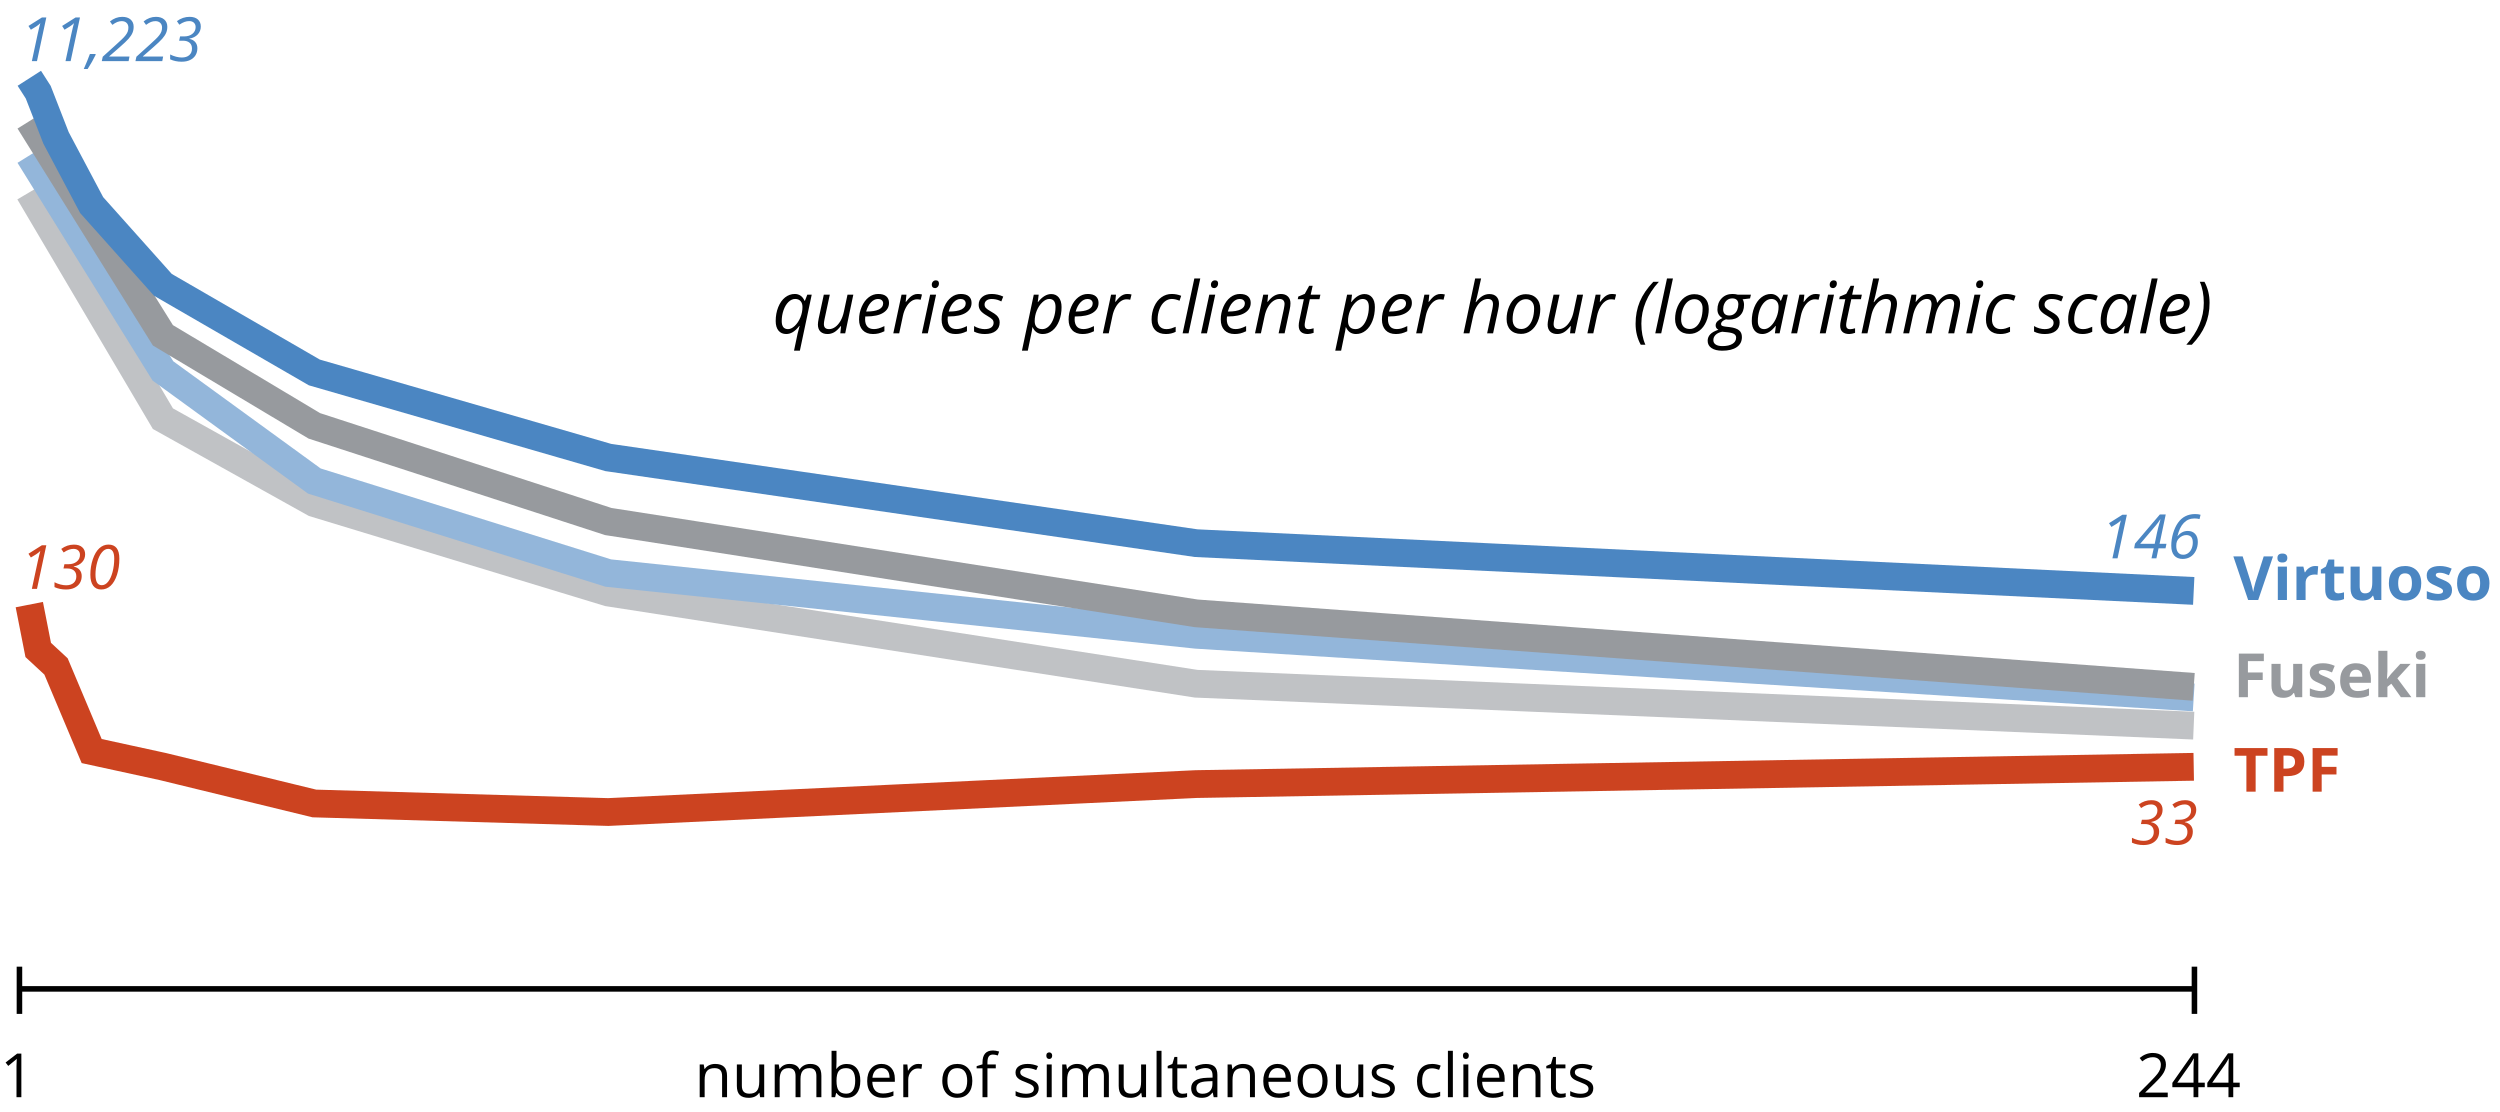
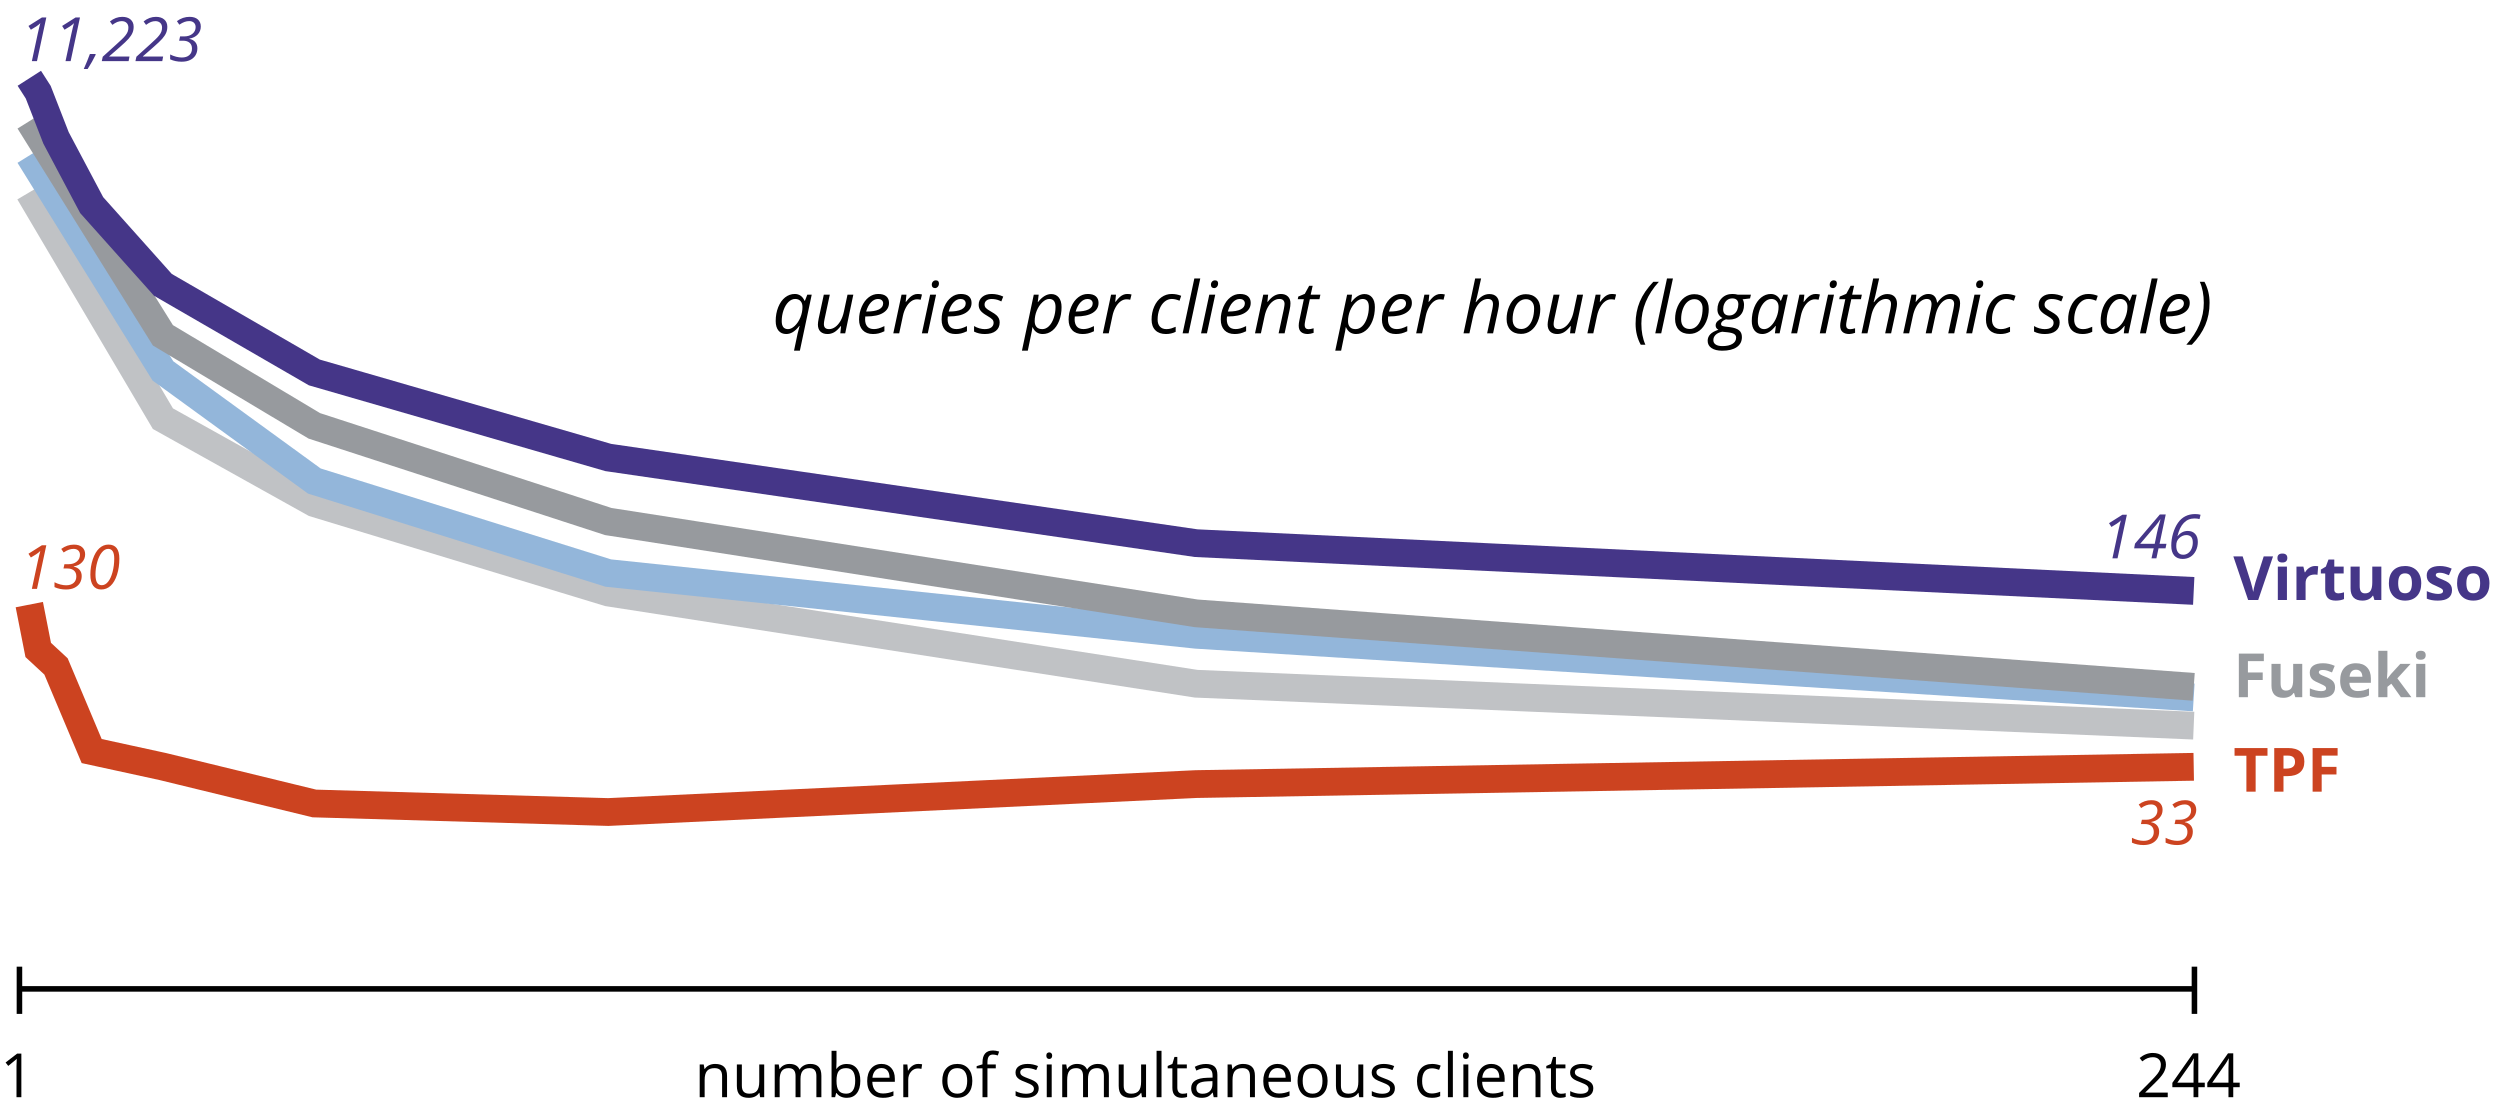
<svg xmlns="http://www.w3.org/2000/svg" version="1.1" width="900" height="400">
  <style>
@font-face{
 font-family: 'Open Sans';
 src: url(../../_shared/fonts/OpenSans.woff) format('woff')
}
@font-face{
 font-style: italic;
 font-family: 'Open Sans';
 src: url(../../_shared/fonts/OpenSans.Italic.woff) format('woff')
}
@font-face{
 font-weight: 700;
 font-family: 'Open Sans';
 src: url(../../_shared/fonts/OpenSans.Bold.woff) format('woff')
}

polyline {
  fill: none;
  stroke-width: 10px;
}
line {
  fill: none;
  stroke: black;
  stroke-width: 2px;
}

text   { font: 22px 'Open Sans'; }
.label { font-weight: bold; }
.title { font-size: 26px; }
#values text { font-style: italic; }
</style>
  <polyline stroke="#C0C2C5" points="10.55,69.24 10.55,69.24 58.65,150.73 113.16,181.12 218.97,213.3 430.61,246.14 789.74,261.23" />
  <polyline stroke="#93B6DA" points="10.55,55.98 58.65,133.53 113.16,173.17 218.97,206.3 430.61,228.52 789.74,251.08" />
  <polyline stroke="#979A9E" points="10.55,43.63 58.65,120.72 113.16,153.31 218.97,187.75 430.61,220.8 789.74,247.27" />
-   <polyline stroke="#4B86C2" points="10.55,28.18 13.76,33.19 20.17,49.64 33,73.84 58.65,102.55 113.16,134.08 218.97,164.7 430.61,195.54 789.74,212.73" />
+   <polyline stroke="#453688" points="10.55,28.18 13.76,33.19 20.17,49.64 33,73.84 58.65,102.55 113.16,134.08 218.97,164.7 430.61,195.54 789.74,212.73" />
  <polyline stroke="#CC4320" points="10.55,217.66 13.76,233.98 20.17,239.92 33,270.38 58.65,275.97 113.16,289.25 218.97,292.33 430.61,282.27 789.74,276.05" />
-   <text x="804" y="216" fill="#4B86C2" class="label">Virtuoso</text>
+   <text x="804" y="216" fill="#453688" class="label">Virtuoso</text>
  <text x="804" y="251" fill="#979A9E" class="label">Fuseki</text>
  <text x="804" y="285" fill="#CC4320" class="label">TPF</text>
  <g id="values">
    <text x="278" y="120" class="title">queries per client per hour (logarithmic scale)</text>
-     <text x="7" y="22" fill="#4B86C2">11,223</text>
+     <text x="7" y="22" fill="#453688">11,223</text>
    <text x="7" y="212" fill="#CC4320">130</text>
-     <text x="756" y="201" fill="#4B86C2">146</text>
+     <text x="756" y="201" fill="#453688">146</text>
    <text x="767" y="304" fill="#CC4320">33</text>
  </g>
  <line x1="7" y1="356" x2="790" y2="356" />
  <line x1="7" y1="348" x2="7" y2="365" />
  <line x1="790" y1="348" x2="790" y2="365" />
  <text x="0" y="395">1</text>
  <text x="769" y="395">244</text>
  <text x="250" y="395">number of simultaneous clients</text>
</svg>
